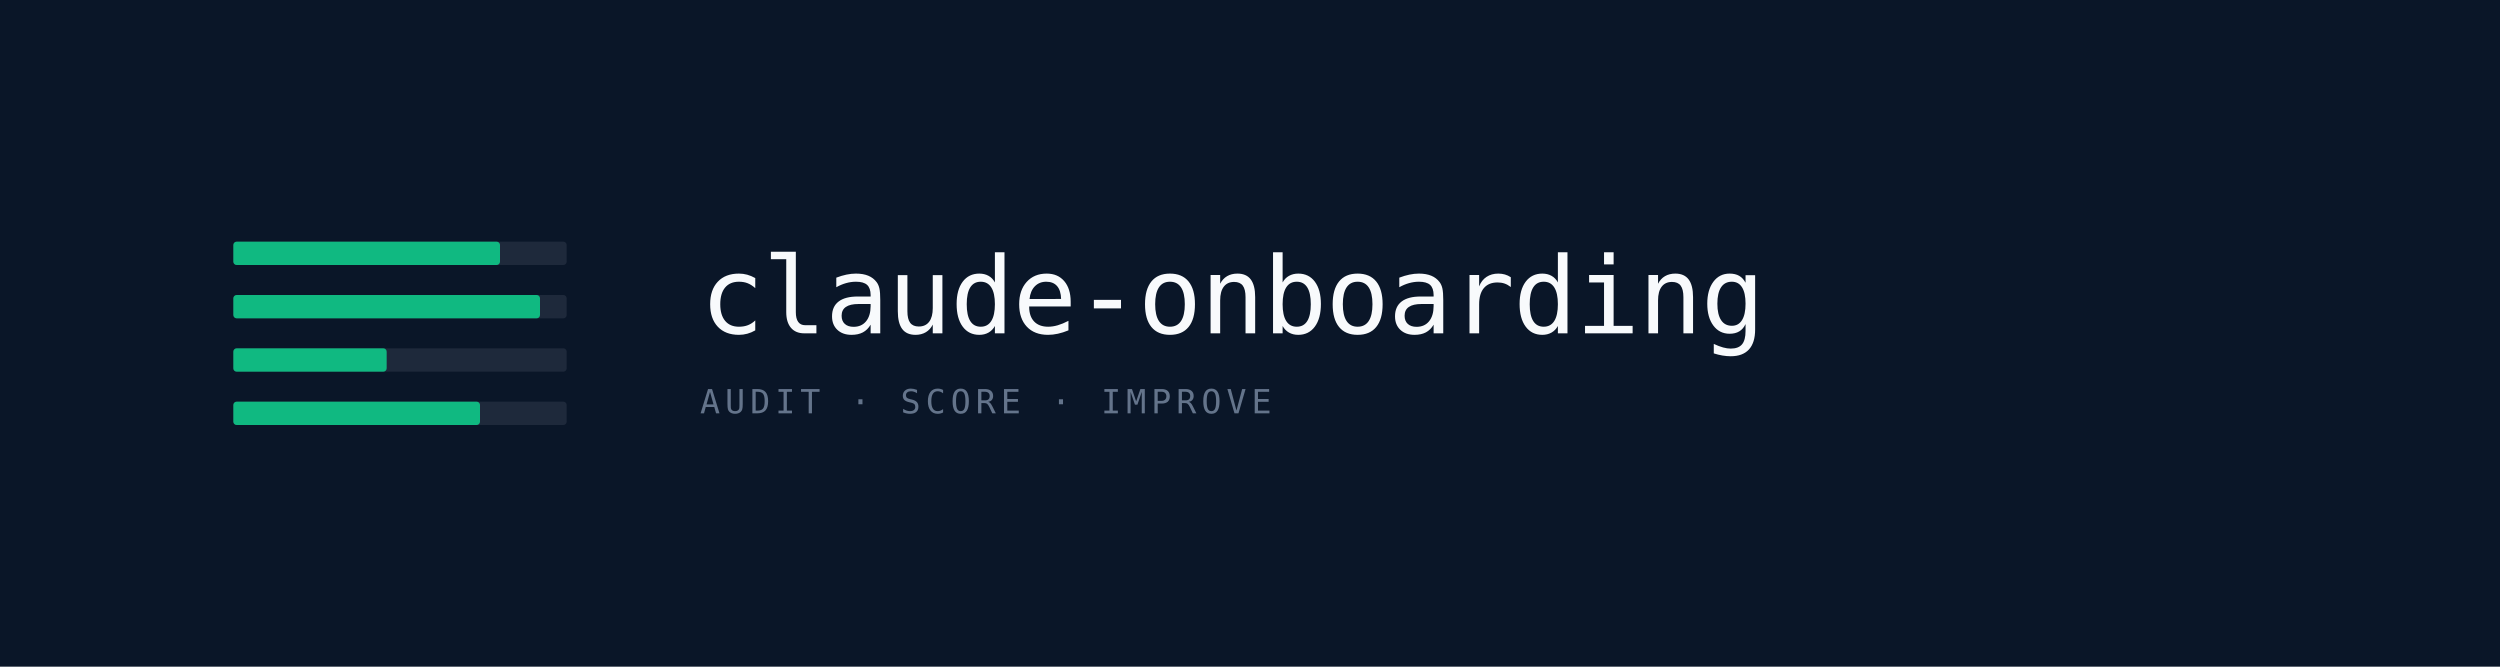
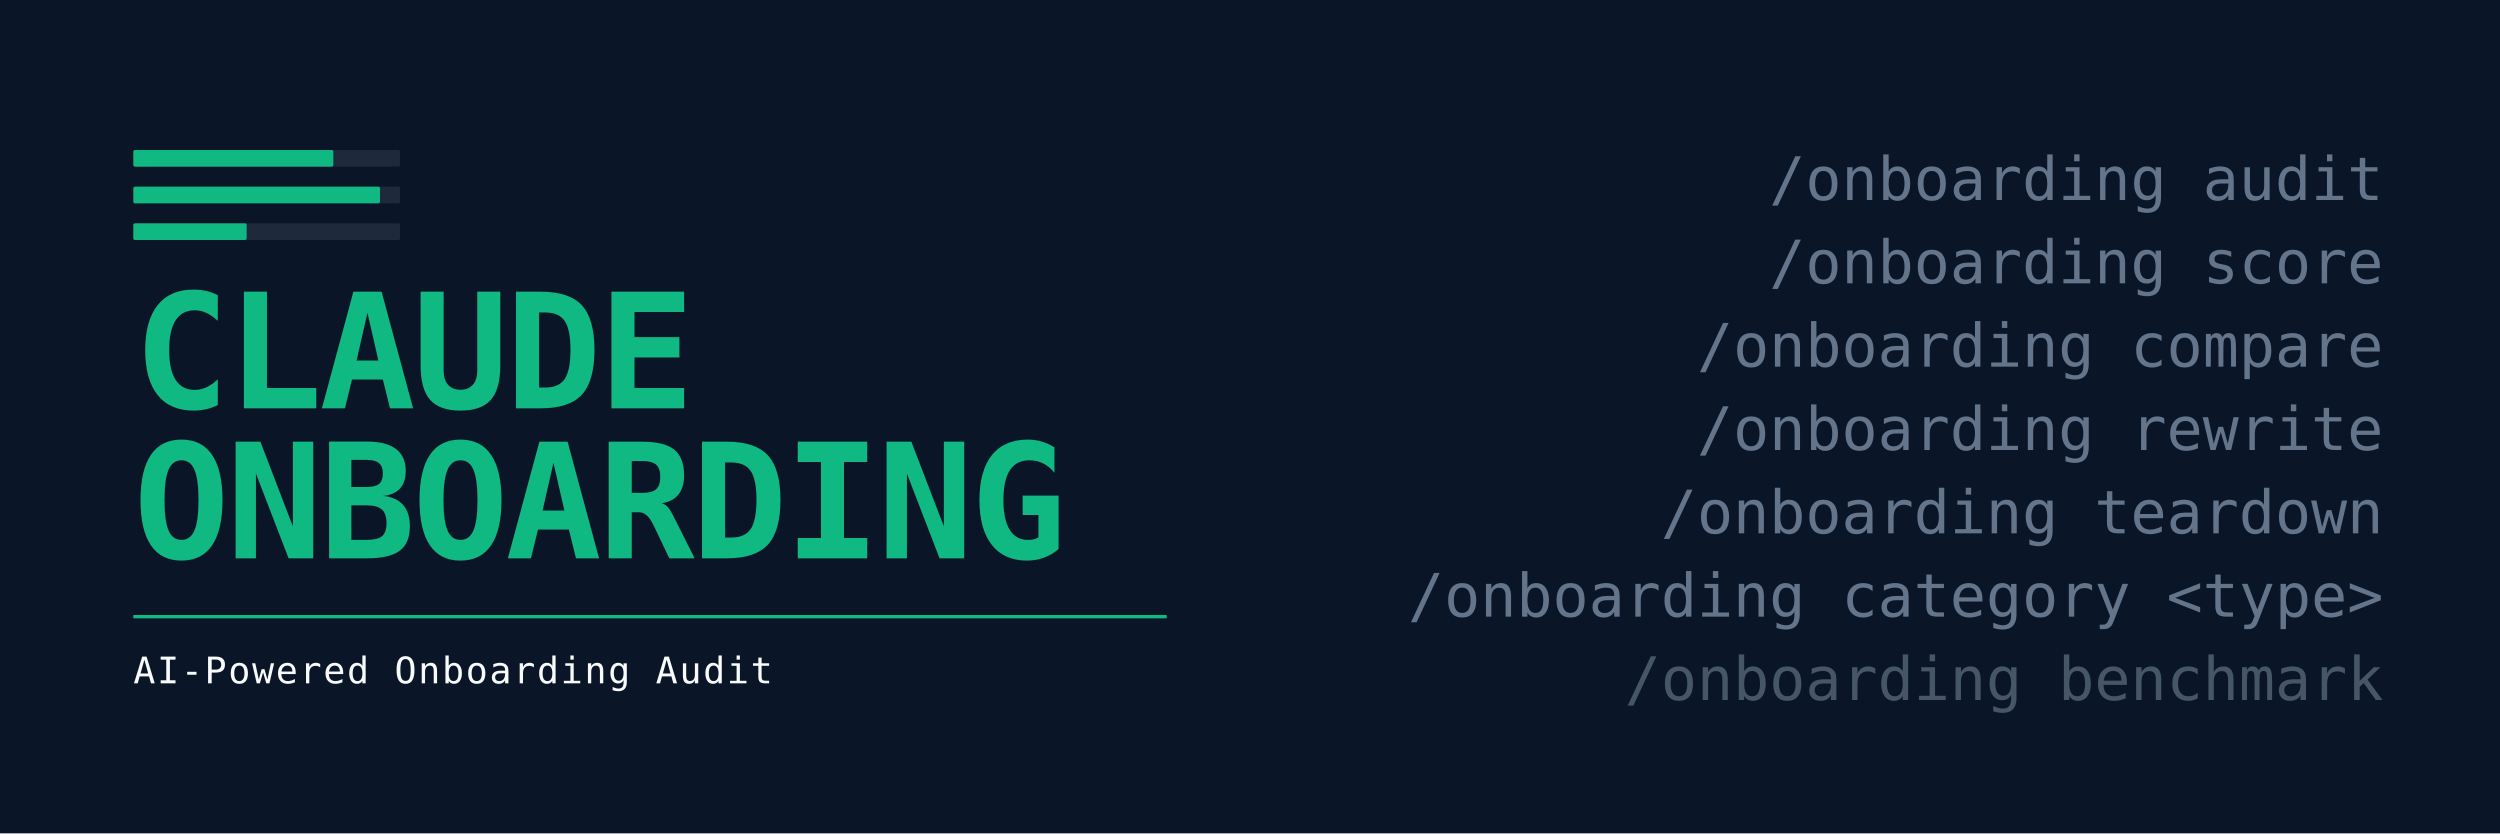
- <svg xmlns="http://www.w3.org/2000/svg" viewBox="0 0 1500 400" fill="none" role="img" aria-label="claude-onboarding — audit, score, improve">
-   <rect width="1500" height="400" fill="#0a1628" />
-   <g transform="translate(140, 145)">
-     <rect width="200" height="14" rx="2" fill="#1e293b" />
-     <rect width="160" height="14" rx="2" fill="#10b981" />
-     <rect y="32" width="200" height="14" rx="2" fill="#1e293b" />
-     <rect y="32" width="184" height="14" rx="2" fill="#10b981" />
-     <rect y="64" width="200" height="14" rx="2" fill="#1e293b" />
-     <rect y="64" width="92" height="14" rx="2" fill="#10b981" />
-     <rect y="96" width="200" height="14" rx="2" fill="#1e293b" />
-     <rect y="96" width="148" height="14" rx="2" fill="#10b981" />
+ <svg xmlns="http://www.w3.org/2000/svg" viewBox="0 0 1500 500" fill="none" role="img" aria-label="claude-onboarding — AI-powered onboarding audit">
+   <rect width="1500" height="500" fill="#0a1628" />
+   <g transform="translate(80, 90)">
+     <rect width="160" height="10" rx="1" fill="#1e293b" />
+     <rect width="120" height="10" rx="1" fill="#10b981" />
+     <rect y="22" width="160" height="10" rx="1" fill="#1e293b" />
+     <rect y="22" width="148" height="10" rx="1" fill="#10b981" />
+     <rect y="44" width="160" height="10" rx="1" fill="#1e293b" />
+     <rect y="44" width="68" height="10" rx="1" fill="#10b981" />
  </g>
-   <text x="420" y="200" font-family="ui-monospace, 'SF Mono', 'Menlo', 'Consolas', monospace" font-size="64" font-weight="500" fill="#f8fafc" letter-spacing="-1">claude-onboarding</text>
-   <text x="420" y="248" font-family="ui-monospace, 'SF Mono', 'Menlo', 'Consolas', monospace" font-size="20" font-weight="400" fill="#64748b" letter-spacing="3">AUDIT · SCORE · IMPROVE</text>
+   <g font-family="ui-monospace, 'SF Mono', Menlo, Consolas, monospace" font-weight="800" letter-spacing="-2">
+     <text x="80" y="245" font-size="96" fill="#10b981">CLAUDE</text>
+     <text x="80" y="335" font-size="96" fill="#10b981">ONBOARDING</text>
+   </g>
+   <line x1="80" y1="370" x2="700" y2="370" stroke="#10b981" stroke-width="2" />
+   <text x="80" y="410" font-family="ui-monospace, 'SF Mono', Menlo, Consolas, monospace" font-size="22" fill="#f8fafc" letter-spacing="1">AI-Powered Onboarding Audit</text>
+   <g font-family="ui-monospace, 'SF Mono', Menlo, Consolas, monospace" font-size="36" fill="#64748b" font-weight="400" text-anchor="end">
+     <text x="1430" y="120">/onboarding audit</text>
+     <text x="1430" y="170">/onboarding score</text>
+     <text x="1430" y="220">/onboarding compare</text>
+     <text x="1430" y="270">/onboarding rewrite</text>
+     <text x="1430" y="320">/onboarding teardown</text>
+     <text x="1430" y="370">/onboarding category &lt;type&gt;</text>
+     <text x="1430" y="420" fill="#475569">/onboarding benchmark</text>
+   </g>
</svg>
